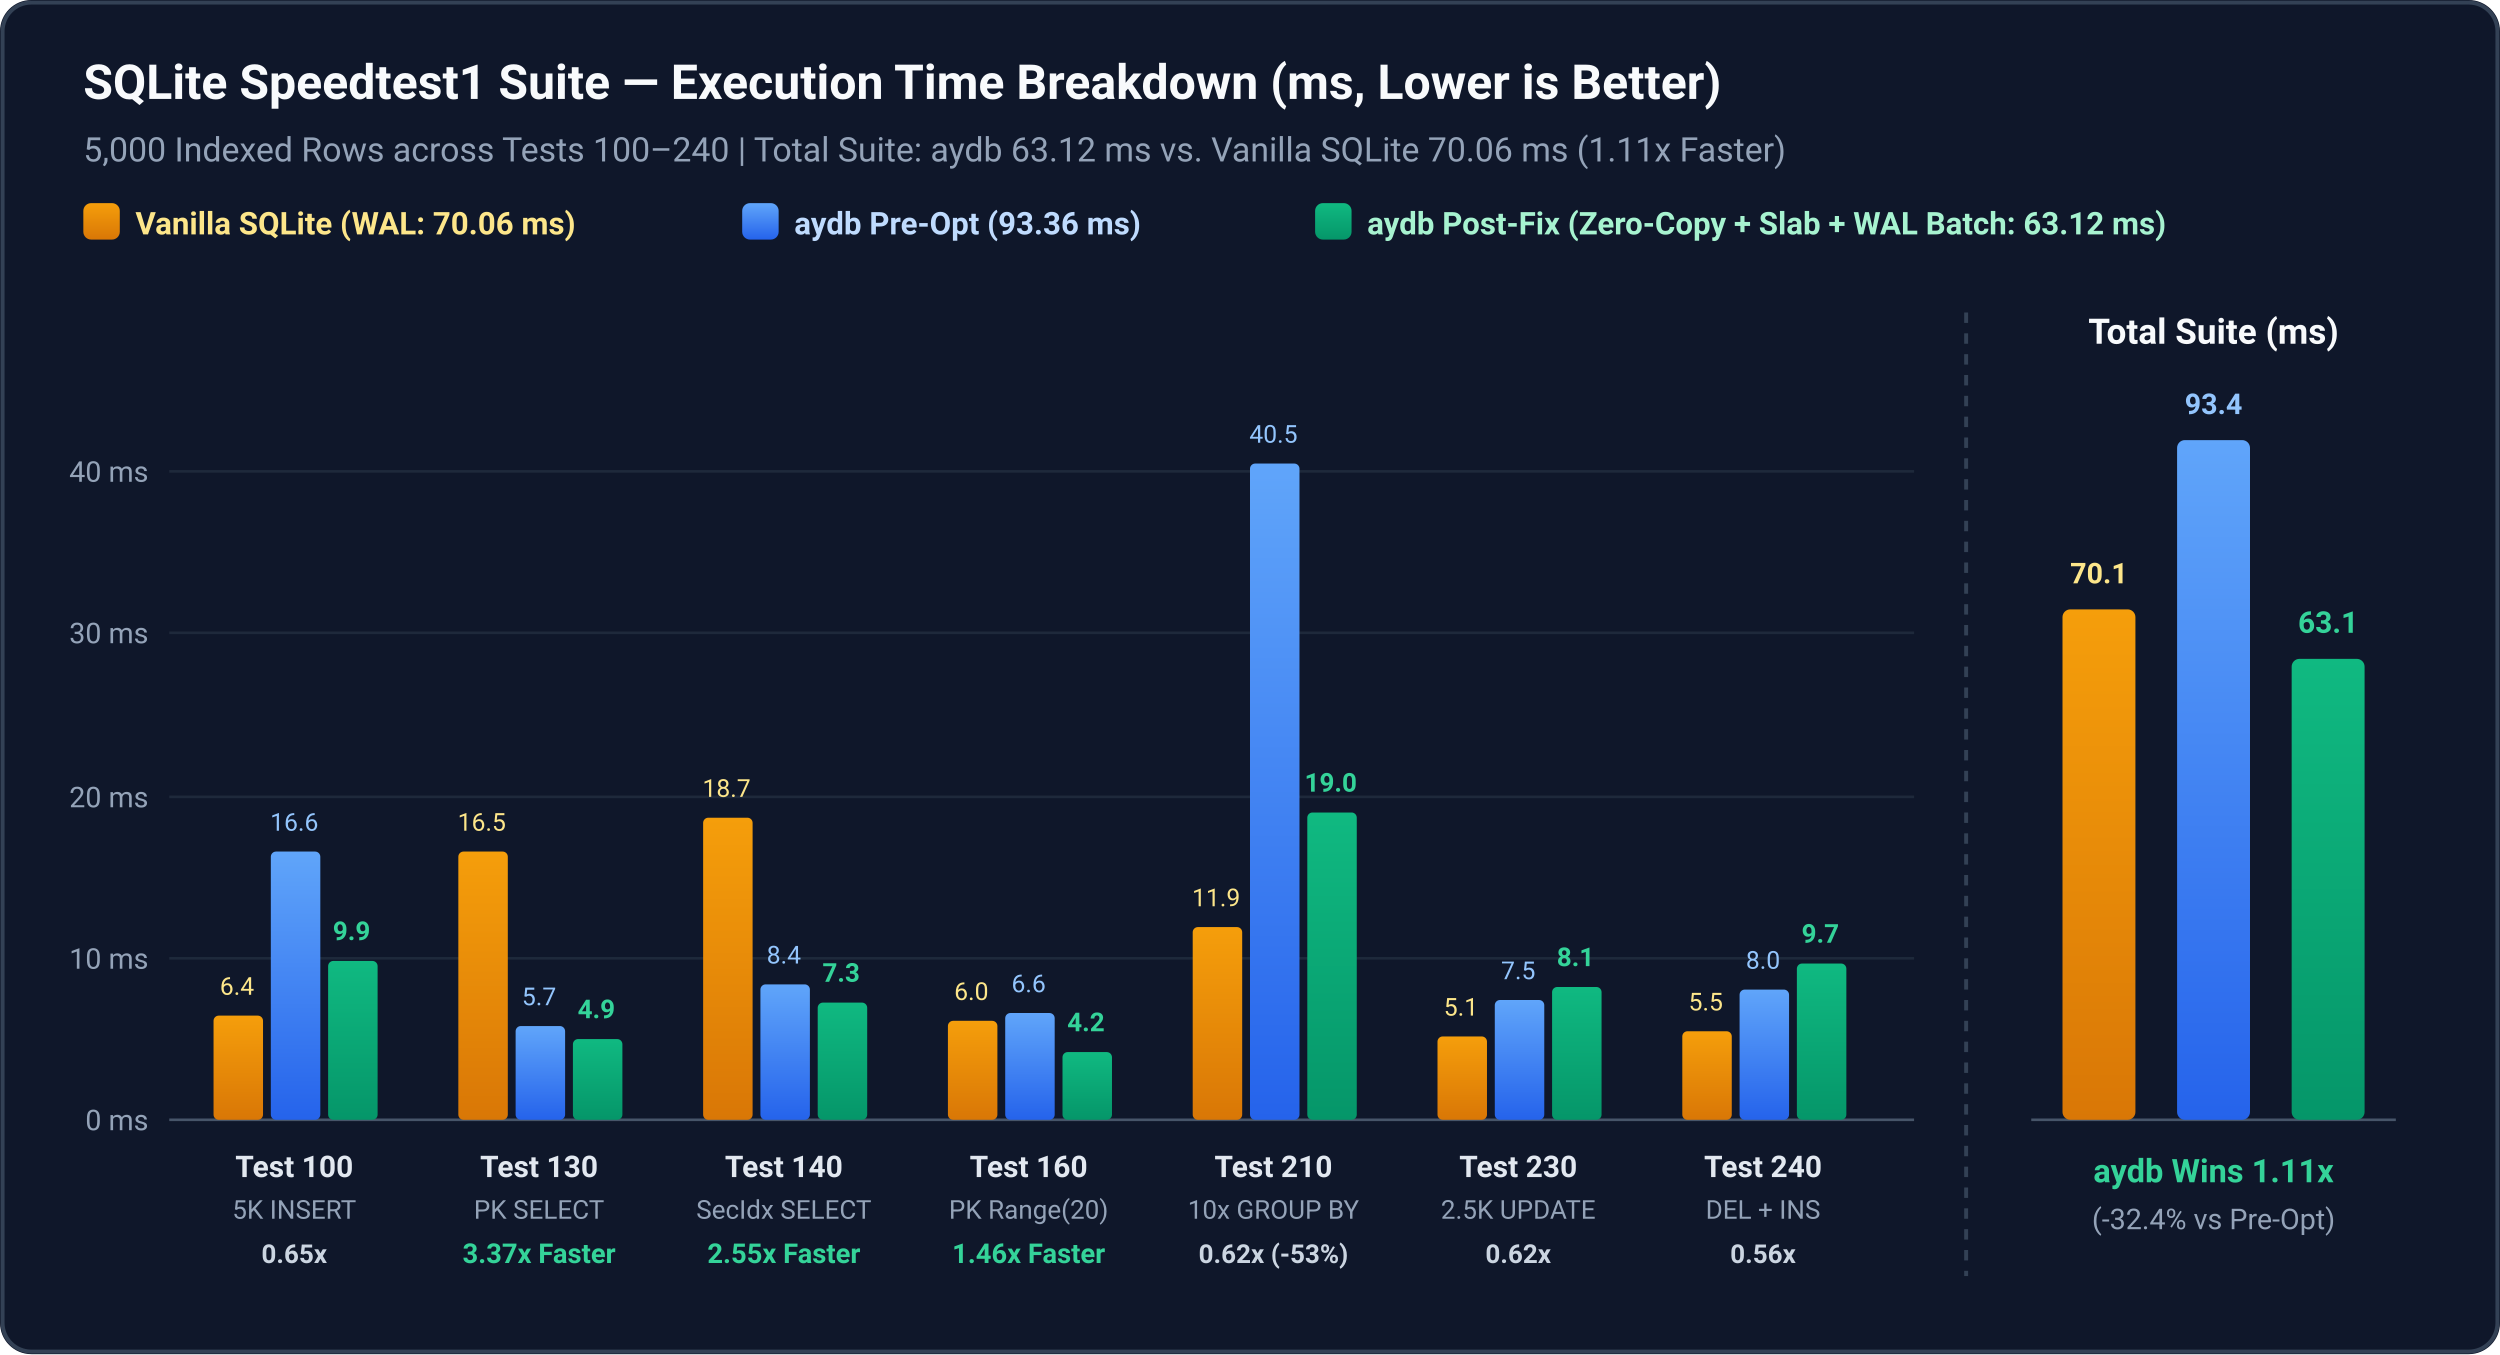
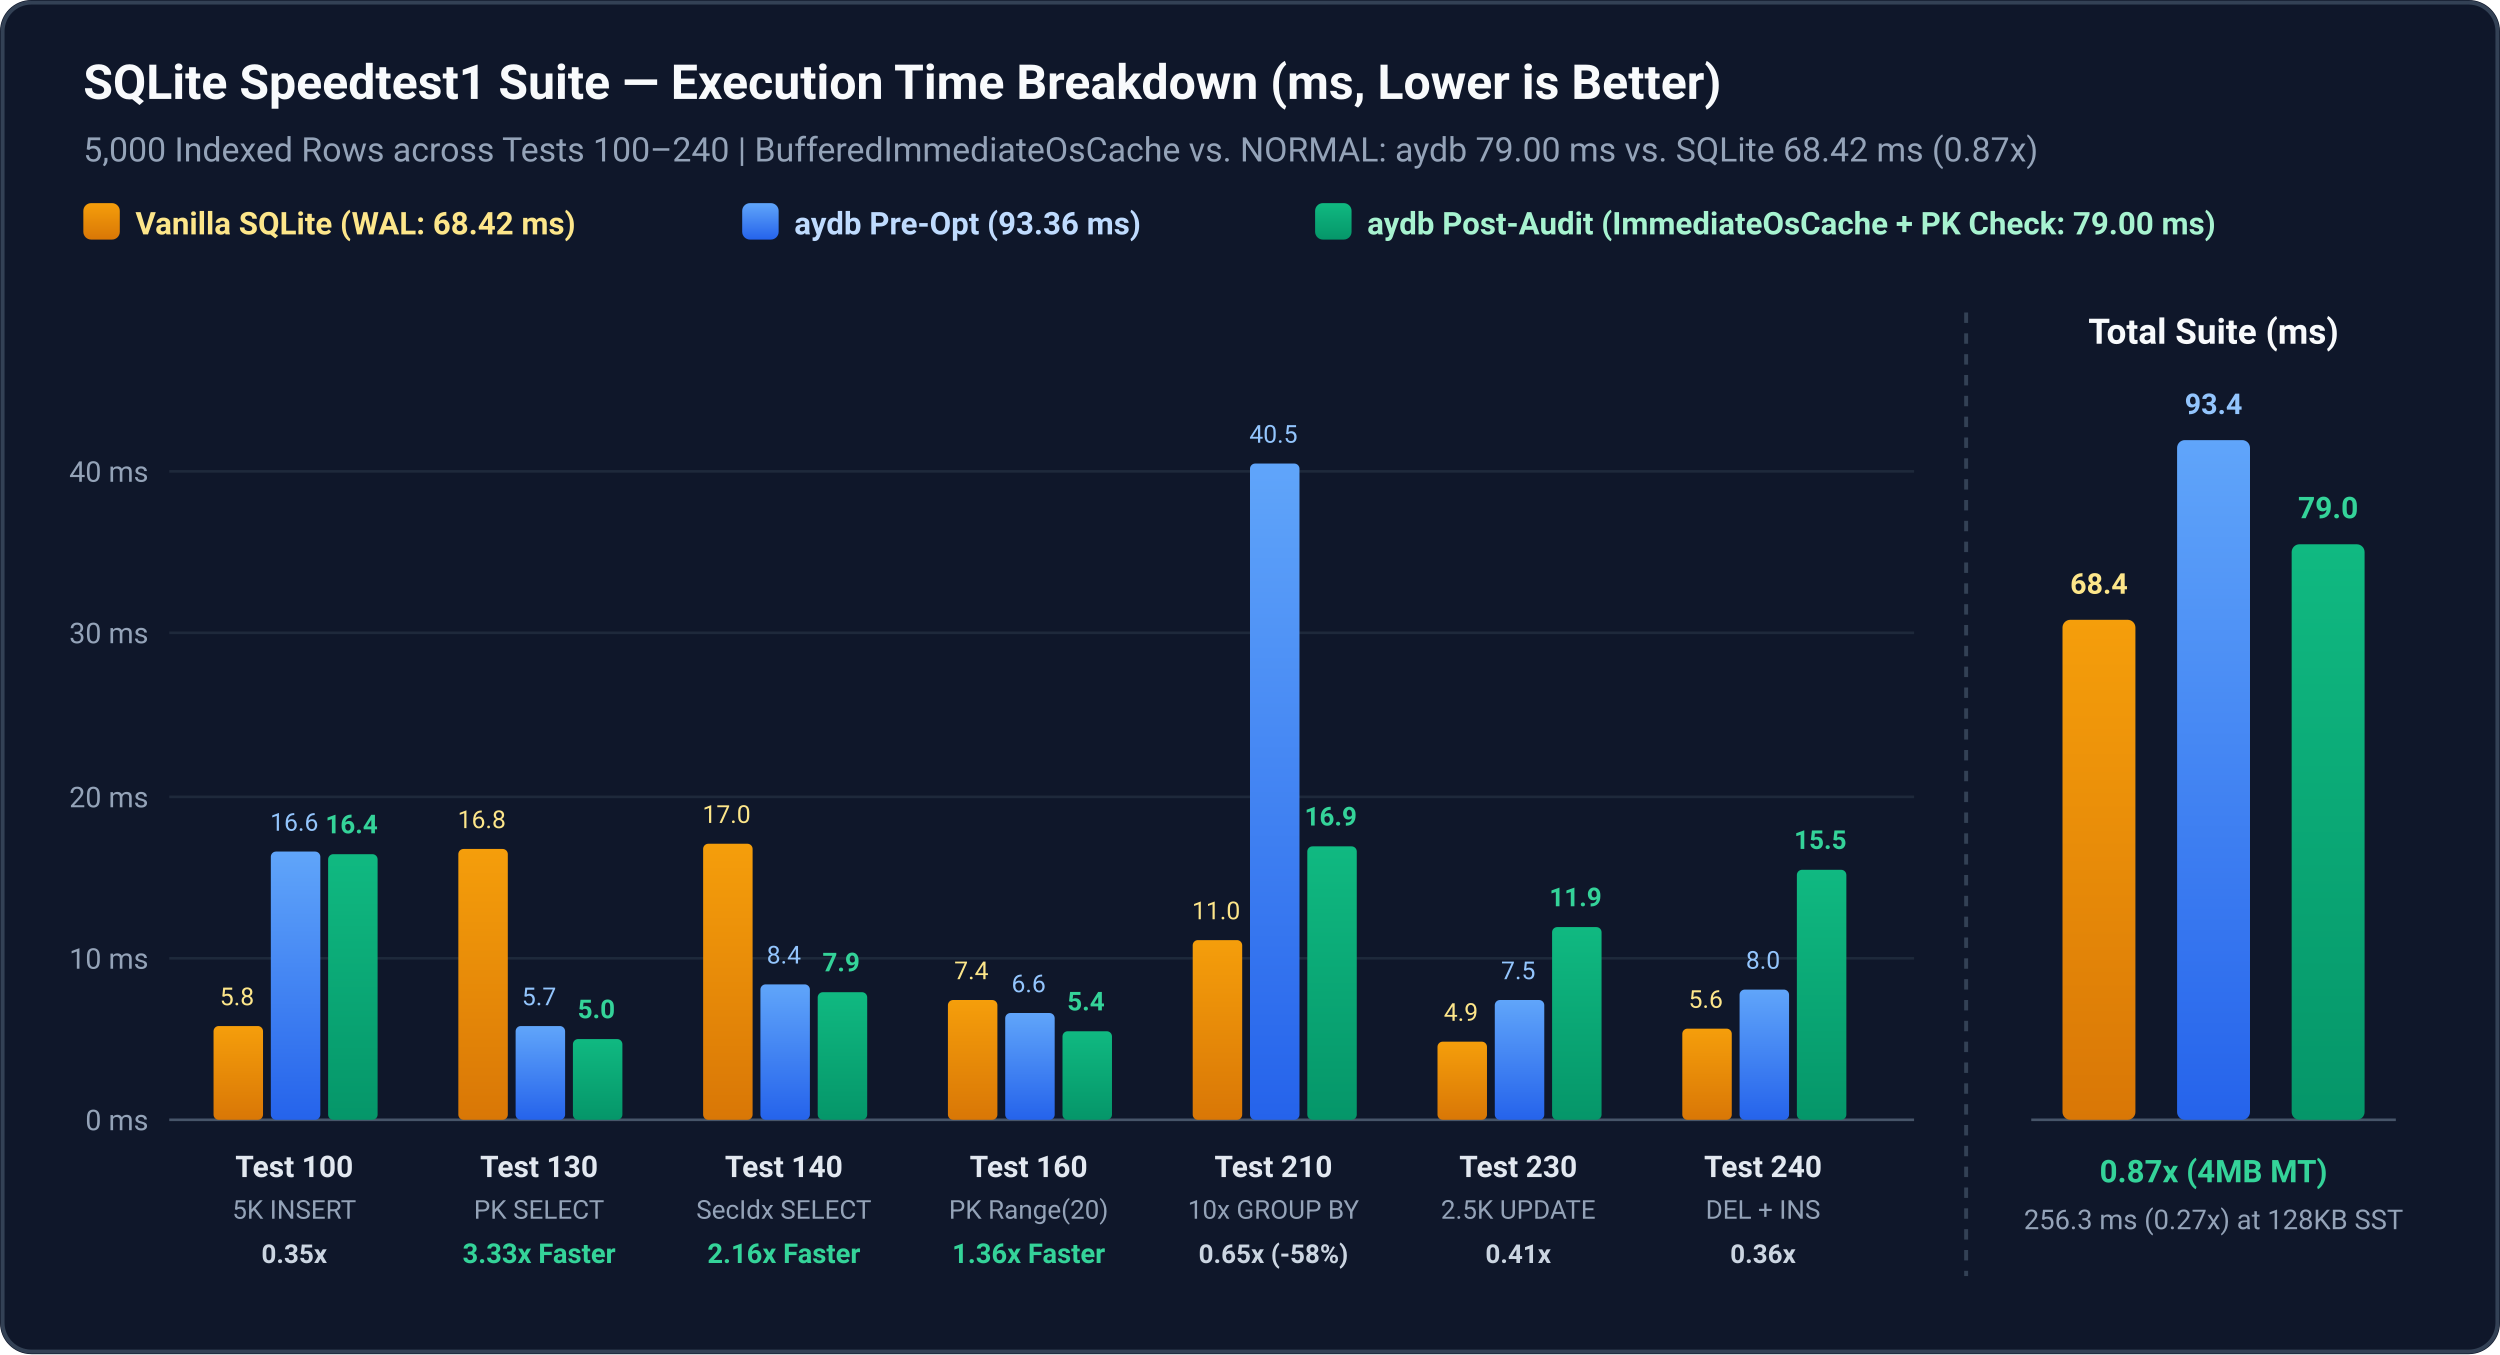
<svg xmlns="http://www.w3.org/2000/svg" viewBox="0 0 960 520" width="100%" height="100%" font-family="Segoe UI, -apple-system, BlinkMacSystemFont, Roboto, Helvetica, Arial, sans-serif">
  <defs>
    <linearGradient id="aydbOpt" x1="0%" y1="0%" x2="0%" y2="100%">
      <stop offset="0%" stop-color="#10b981" />
      <stop offset="100%" stop-color="#059669" />
    </linearGradient>
    <linearGradient id="aydbPre" x1="0%" y1="0%" x2="0%" y2="100%">
      <stop offset="0%" stop-color="#60a5fa" />
      <stop offset="100%" stop-color="#2563eb" />
    </linearGradient>
    <linearGradient id="sqliteWal" x1="0%" y1="0%" x2="0%" y2="100%">
      <stop offset="0%" stop-color="#f59e0b" />
      <stop offset="100%" stop-color="#d97706" />
    </linearGradient>
  </defs>
  <rect width="960" height="520" rx="12" fill="#0f172a" />
  <rect x="1" y="1" width="958" height="518" rx="11" fill="none" stroke="#334155" stroke-width="1.5" />
  <text x="32" y="38" fill="#f8fafc" font-size="18.5" font-weight="700">SQLite Speedtest1 Suite — Execution Time Breakdown (ms, Lower is Better)</text>
-   <text x="32" y="62" fill="#94a3b8" font-size="13">5,000 Indexed Rows across Tests 100–240 | Total Suite: aydb 63.12 ms vs. Vanilla SQLite 70.06 ms (1.11x Faster)</text>
+   <text x="32" y="62" fill="#94a3b8" font-size="13">5,000 Indexed Rows across Tests 100–240 | BufferedImmediateOsCache vs. NORMAL: aydb 79.00 ms vs. SQLite 68.42 ms (0.87x)</text>
  <rect x="32" y="78" width="14" height="14" rx="3" fill="url(#sqliteWal)" />
-   <text x="52" y="90" fill="#fde68a" font-size="12" font-weight="600">Vanilla SQLite (WAL: 70.06 ms)</text>
+   <text x="52" y="90" fill="#fde68a" font-size="12" font-weight="600">Vanilla SQLite (WAL: 68.42 ms)</text>
  <rect x="285" y="78" width="14" height="14" rx="3" fill="url(#aydbPre)" />
  <text x="305" y="90" fill="#bfdbfe" font-size="12" font-weight="600">aydb Pre-Opt (93.36 ms)</text>
  <rect x="505" y="78" width="14" height="14" rx="3" fill="url(#aydbOpt)" />
-   <text x="525" y="90" fill="#a7f3d0" font-size="12" font-weight="700">aydb Post-Fix (Zero-Copy + Slab + WAL Batch: 63.12 ms)</text>
+   <text x="525" y="90" fill="#a7f3d0" font-size="12" font-weight="700">aydb Post-Audit (ImmediateOsCache + PK Check: 79.00 ms)</text>
  <g stroke="#1e293b" stroke-width="1">
    <line x1="65" y1="430" x2="735" y2="430" stroke="#475569" />
    <line x1="65" y1="368" x2="735" y2="368" />
    <line x1="65" y1="306" x2="735" y2="306" />
    <line x1="65" y1="243" x2="735" y2="243" />
    <line x1="65" y1="181" x2="735" y2="181" />
  </g>
  <g fill="#94a3b8" font-size="11" text-anchor="end">
    <text x="57" y="434">0 ms</text>
    <text x="57" y="372">10 ms</text>
    <text x="57" y="310">20 ms</text>
    <text x="57" y="247">30 ms</text>
    <text x="57" y="185">40 ms</text>
  </g>
-   <rect x="82" y="390" width="19" height="40" rx="2" fill="url(#sqliteWal)" />
+   <rect x="82" y="394" width="19" height="36" rx="2" fill="url(#sqliteWal)" />
  <rect x="104" y="327" width="19" height="103" rx="2" fill="url(#aydbPre)" />
-   <rect x="126" y="369" width="19" height="61" rx="2" fill="url(#aydbOpt)" />
-   <text x="91" y="382" fill="#fde68a" font-size="9.5" text-anchor="middle">6.4</text>
+   <rect x="126" y="328" width="19" height="102" rx="2" fill="url(#aydbOpt)" />
+   <text x="91" y="386" fill="#fde68a" font-size="9.5" text-anchor="middle">5.8</text>
  <text x="113" y="319" fill="#93c5fd" font-size="9.5" text-anchor="middle">16.6</text>
-   <text x="135" y="361" fill="#34d399" font-size="10" font-weight="700" text-anchor="middle">9.9</text>
+   <text x="135" y="320" fill="#34d399" font-size="10" font-weight="700" text-anchor="middle">16.4</text>
  <text x="113" y="452" fill="#e2e8f0" font-size="11.5" font-weight="700" text-anchor="middle">Test 100</text>
  <text x="113" y="468" fill="#94a3b8" font-size="10" text-anchor="middle">5K INSERT</text>
-   <text x="113" y="485" fill="#cbd5e1" font-size="10" font-weight="600" text-anchor="middle">0.65x</text>
-   <rect x="176" y="327" width="19" height="103" rx="2" fill="url(#sqliteWal)" />
+   <text x="113" y="485" fill="#cbd5e1" font-size="10" font-weight="600" text-anchor="middle">0.35x</text>
+   <rect x="176" y="326" width="19" height="104" rx="2" fill="url(#sqliteWal)" />
  <rect x="198" y="394" width="19" height="36" rx="2" fill="url(#aydbPre)" />
  <rect x="220" y="399" width="19" height="31" rx="2" fill="url(#aydbOpt)" />
-   <text x="185" y="319" fill="#fde68a" font-size="9.5" text-anchor="middle">16.5</text>
+   <text x="185" y="318" fill="#fde68a" font-size="9.5" text-anchor="middle">16.8</text>
  <text x="207" y="386" fill="#93c5fd" font-size="9.5" text-anchor="middle">5.7</text>
-   <text x="229" y="391" fill="#34d399" font-size="10" font-weight="700" text-anchor="middle">4.9</text>
+   <text x="229" y="391" fill="#34d399" font-size="10" font-weight="700" text-anchor="middle">5.0</text>
  <text x="207" y="452" fill="#e2e8f0" font-size="11.5" font-weight="700" text-anchor="middle">Test 130</text>
  <text x="207" y="468" fill="#94a3b8" font-size="10" text-anchor="middle">PK SELECT</text>
-   <text x="207" y="485" fill="#34d399" font-size="10.5" font-weight="700" text-anchor="middle">3.37x Faster</text>
-   <rect x="270" y="314" width="19" height="116" rx="2" fill="url(#sqliteWal)" />
+   <text x="207" y="485" fill="#34d399" font-size="10.5" font-weight="700" text-anchor="middle">3.33x Faster</text>
+   <rect x="270" y="324" width="19" height="106" rx="2" fill="url(#sqliteWal)" />
  <rect x="292" y="378" width="19" height="52" rx="2" fill="url(#aydbPre)" />
-   <rect x="314" y="385" width="19" height="45" rx="2" fill="url(#aydbOpt)" />
-   <text x="279" y="306" fill="#fde68a" font-size="9.5" text-anchor="middle">18.7</text>
+   <rect x="314" y="381" width="19" height="49" rx="2" fill="url(#aydbOpt)" />
+   <text x="279" y="316" fill="#fde68a" font-size="9.5" text-anchor="middle">17.0</text>
  <text x="301" y="370" fill="#93c5fd" font-size="9.5" text-anchor="middle">8.4</text>
-   <text x="323" y="377" fill="#34d399" font-size="10" font-weight="700" text-anchor="middle">7.3</text>
+   <text x="323" y="373" fill="#34d399" font-size="10" font-weight="700" text-anchor="middle">7.9</text>
  <text x="301" y="452" fill="#e2e8f0" font-size="11.5" font-weight="700" text-anchor="middle">Test 140</text>
  <text x="301" y="468" fill="#94a3b8" font-size="10" text-anchor="middle">SecIdx SELECT</text>
-   <text x="301" y="485" fill="#34d399" font-size="10.5" font-weight="700" text-anchor="middle">2.55x Faster</text>
-   <rect x="364" y="392" width="19" height="38" rx="2" fill="url(#sqliteWal)" />
+   <text x="301" y="485" fill="#34d399" font-size="10.5" font-weight="700" text-anchor="middle">2.16x Faster</text>
+   <rect x="364" y="384" width="19" height="46" rx="2" fill="url(#sqliteWal)" />
  <rect x="386" y="389" width="19" height="41" rx="2" fill="url(#aydbPre)" />
-   <rect x="408" y="404" width="19" height="26" rx="2" fill="url(#aydbOpt)" />
-   <text x="373" y="384" fill="#fde68a" font-size="9.5" text-anchor="middle">6.0</text>
+   <rect x="408" y="396" width="19" height="34" rx="2" fill="url(#aydbOpt)" />
+   <text x="373" y="376" fill="#fde68a" font-size="9.5" text-anchor="middle">7.4</text>
  <text x="395" y="381" fill="#93c5fd" font-size="9.5" text-anchor="middle">6.6</text>
-   <text x="417" y="396" fill="#34d399" font-size="10" font-weight="700" text-anchor="middle">4.2</text>
+   <text x="417" y="388" fill="#34d399" font-size="10" font-weight="700" text-anchor="middle">5.4</text>
  <text x="395" y="452" fill="#e2e8f0" font-size="11.5" font-weight="700" text-anchor="middle">Test 160</text>
  <text x="395" y="468" fill="#94a3b8" font-size="10" text-anchor="middle">PK Range(20)</text>
-   <text x="395" y="485" fill="#34d399" font-size="10.5" font-weight="700" text-anchor="middle">1.46x Faster</text>
-   <rect x="458" y="356" width="19" height="74" rx="2" fill="url(#sqliteWal)" />
+   <text x="395" y="485" fill="#34d399" font-size="10.5" font-weight="700" text-anchor="middle">1.36x Faster</text>
+   <rect x="458" y="361" width="19" height="69" rx="2" fill="url(#sqliteWal)" />
  <rect x="480" y="178" width="19" height="252" rx="2" fill="url(#aydbPre)" />
-   <rect x="502" y="312" width="19" height="118" rx="2" fill="url(#aydbOpt)" />
-   <text x="467" y="348" fill="#fde68a" font-size="9.5" text-anchor="middle">11.9</text>
+   <rect x="502" y="325" width="19" height="105" rx="2" fill="url(#aydbOpt)" />
+   <text x="467" y="353" fill="#fde68a" font-size="9.5" text-anchor="middle">11.0</text>
  <text x="489" y="170" fill="#93c5fd" font-size="9.5" text-anchor="middle">40.5</text>
-   <text x="511" y="304" fill="#34d399" font-size="10" font-weight="700" text-anchor="middle">19.0</text>
+   <text x="511" y="317" fill="#34d399" font-size="10" font-weight="700" text-anchor="middle">16.9</text>
  <text x="489" y="452" fill="#e2e8f0" font-size="11.5" font-weight="700" text-anchor="middle">Test 210</text>
  <text x="489" y="468" fill="#94a3b8" font-size="10" text-anchor="middle">10x GROUP BY</text>
-   <text x="489" y="485" fill="#cbd5e1" font-size="10" font-weight="600" text-anchor="middle">0.62x (-53%)</text>
-   <rect x="552" y="398" width="19" height="32" rx="2" fill="url(#sqliteWal)" />
+   <text x="489" y="485" fill="#cbd5e1" font-size="10" font-weight="600" text-anchor="middle">0.65x (-58%)</text>
+   <rect x="552" y="400" width="19" height="30" rx="2" fill="url(#sqliteWal)" />
  <rect x="574" y="384" width="19" height="46" rx="2" fill="url(#aydbPre)" />
-   <rect x="596" y="379" width="19" height="51" rx="2" fill="url(#aydbOpt)" />
-   <text x="561" y="390" fill="#fde68a" font-size="9.5" text-anchor="middle">5.1</text>
+   <rect x="596" y="356" width="19" height="74" rx="2" fill="url(#aydbOpt)" />
+   <text x="561" y="392" fill="#fde68a" font-size="9.5" text-anchor="middle">4.9</text>
  <text x="583" y="376" fill="#93c5fd" font-size="9.5" text-anchor="middle">7.5</text>
-   <text x="605" y="371" fill="#34d399" font-size="10" font-weight="700" text-anchor="middle">8.1</text>
+   <text x="605" y="348" fill="#34d399" font-size="10" font-weight="700" text-anchor="middle">11.9</text>
  <text x="583" y="452" fill="#e2e8f0" font-size="11.5" font-weight="700" text-anchor="middle">Test 230</text>
  <text x="583" y="468" fill="#94a3b8" font-size="10" text-anchor="middle">2.5K UPDATE</text>
-   <text x="583" y="485" fill="#cbd5e1" font-size="10" font-weight="600" text-anchor="middle">0.62x</text>
-   <rect x="646" y="396" width="19" height="34" rx="2" fill="url(#sqliteWal)" />
+   <text x="583" y="485" fill="#cbd5e1" font-size="10" font-weight="600" text-anchor="middle">0.41x</text>
+   <rect x="646" y="395" width="19" height="35" rx="2" fill="url(#sqliteWal)" />
  <rect x="668" y="380" width="19" height="50" rx="2" fill="url(#aydbPre)" />
-   <rect x="690" y="370" width="19" height="60" rx="2" fill="url(#aydbOpt)" />
-   <text x="655" y="388" fill="#fde68a" font-size="9.5" text-anchor="middle">5.5</text>
+   <rect x="690" y="334" width="19" height="96" rx="2" fill="url(#aydbOpt)" />
+   <text x="655" y="387" fill="#fde68a" font-size="9.5" text-anchor="middle">5.6</text>
  <text x="677" y="372" fill="#93c5fd" font-size="9.5" text-anchor="middle">8.0</text>
-   <text x="699" y="362" fill="#34d399" font-size="10" font-weight="700" text-anchor="middle">9.7</text>
+   <text x="699" y="326" fill="#34d399" font-size="10" font-weight="700" text-anchor="middle">15.5</text>
  <text x="677" y="452" fill="#e2e8f0" font-size="11.5" font-weight="700" text-anchor="middle">Test 240</text>
  <text x="677" y="468" fill="#94a3b8" font-size="10" text-anchor="middle">DEL + INS</text>
-   <text x="677" y="485" fill="#cbd5e1" font-size="10" font-weight="600" text-anchor="middle">0.56x</text>
+   <text x="677" y="485" fill="#cbd5e1" font-size="10" font-weight="600" text-anchor="middle">0.36x</text>
  <line x1="755" y1="120" x2="755" y2="490" stroke="#334155" stroke-width="1.5" stroke-dasharray="4,4" />
  <text x="850" y="132" fill="#f8fafc" font-size="13.5" font-weight="700" text-anchor="middle">Total Suite (ms)</text>
  <line x1="780" y1="430" x2="920" y2="430" stroke="#475569" stroke-width="1" />
-   <rect x="792" y="234" width="28" height="196" rx="3" fill="url(#sqliteWal)" />
-   <text x="806" y="224" fill="#fde68a" font-size="11" font-weight="700" text-anchor="middle">70.1</text>
+   <rect x="792" y="238" width="28" height="192" rx="3" fill="url(#sqliteWal)" />
+   <text x="806" y="228" fill="#fde68a" font-size="11" font-weight="700" text-anchor="middle">68.4</text>
  <rect x="836" y="169" width="28" height="261" rx="3" fill="url(#aydbPre)" />
  <text x="850" y="159" fill="#93c5fd" font-size="11" font-weight="700" text-anchor="middle">93.4</text>
-   <rect x="880" y="253" width="28" height="177" rx="3" fill="url(#aydbOpt)" />
-   <text x="894" y="243" fill="#34d399" font-size="11.5" font-weight="700" text-anchor="middle">63.1</text>
-   <text x="850" y="454" fill="#34d399" font-size="12.5" font-weight="700" text-anchor="middle">aydb Wins 1.11x</text>
-   <text x="850" y="472" fill="#94a3b8" font-size="11" text-anchor="middle">(-32.4% vs Pre-Opt)</text>
+   <rect x="880" y="209" width="28" height="221" rx="3" fill="url(#aydbOpt)" />
+   <text x="894" y="199" fill="#34d399" font-size="11.5" font-weight="700" text-anchor="middle">79.0</text>
+   <text x="850" y="454" fill="#34d399" font-size="12" font-weight="700" text-anchor="middle">0.87x (4MB MT)</text>
+   <text x="850" y="472" fill="#94a3b8" font-size="10.5" text-anchor="middle">256.3 ms (0.27x) at 128KB SST</text>
</svg>
